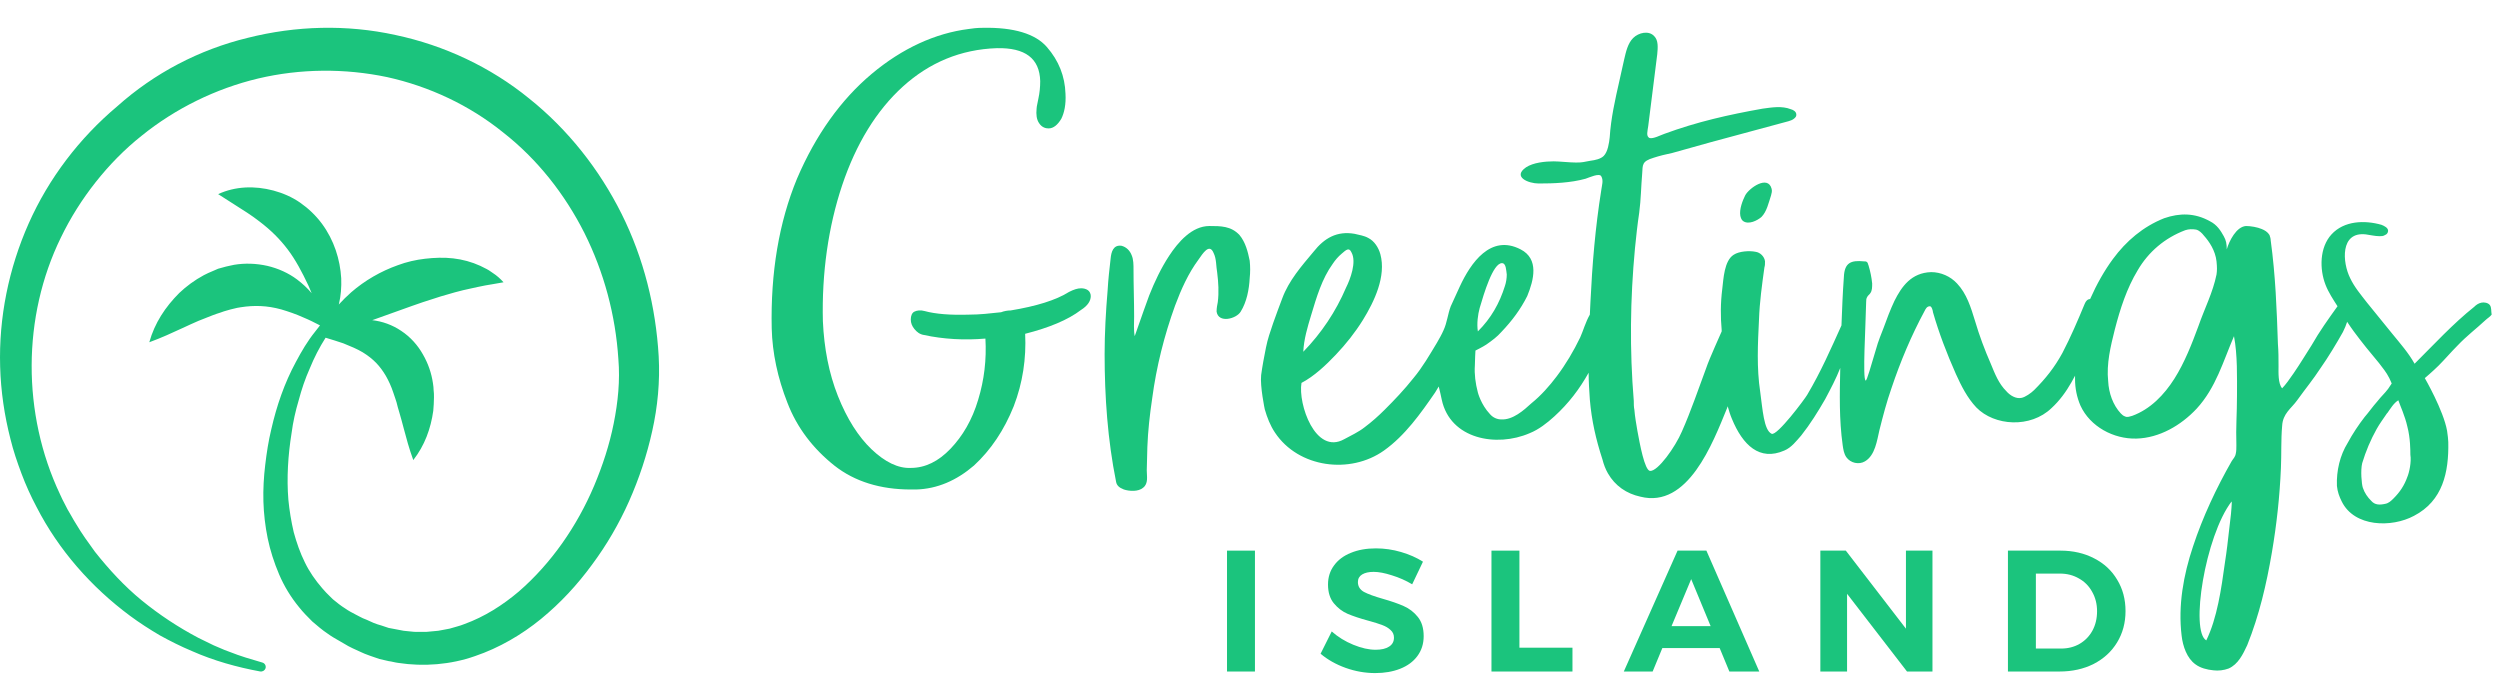
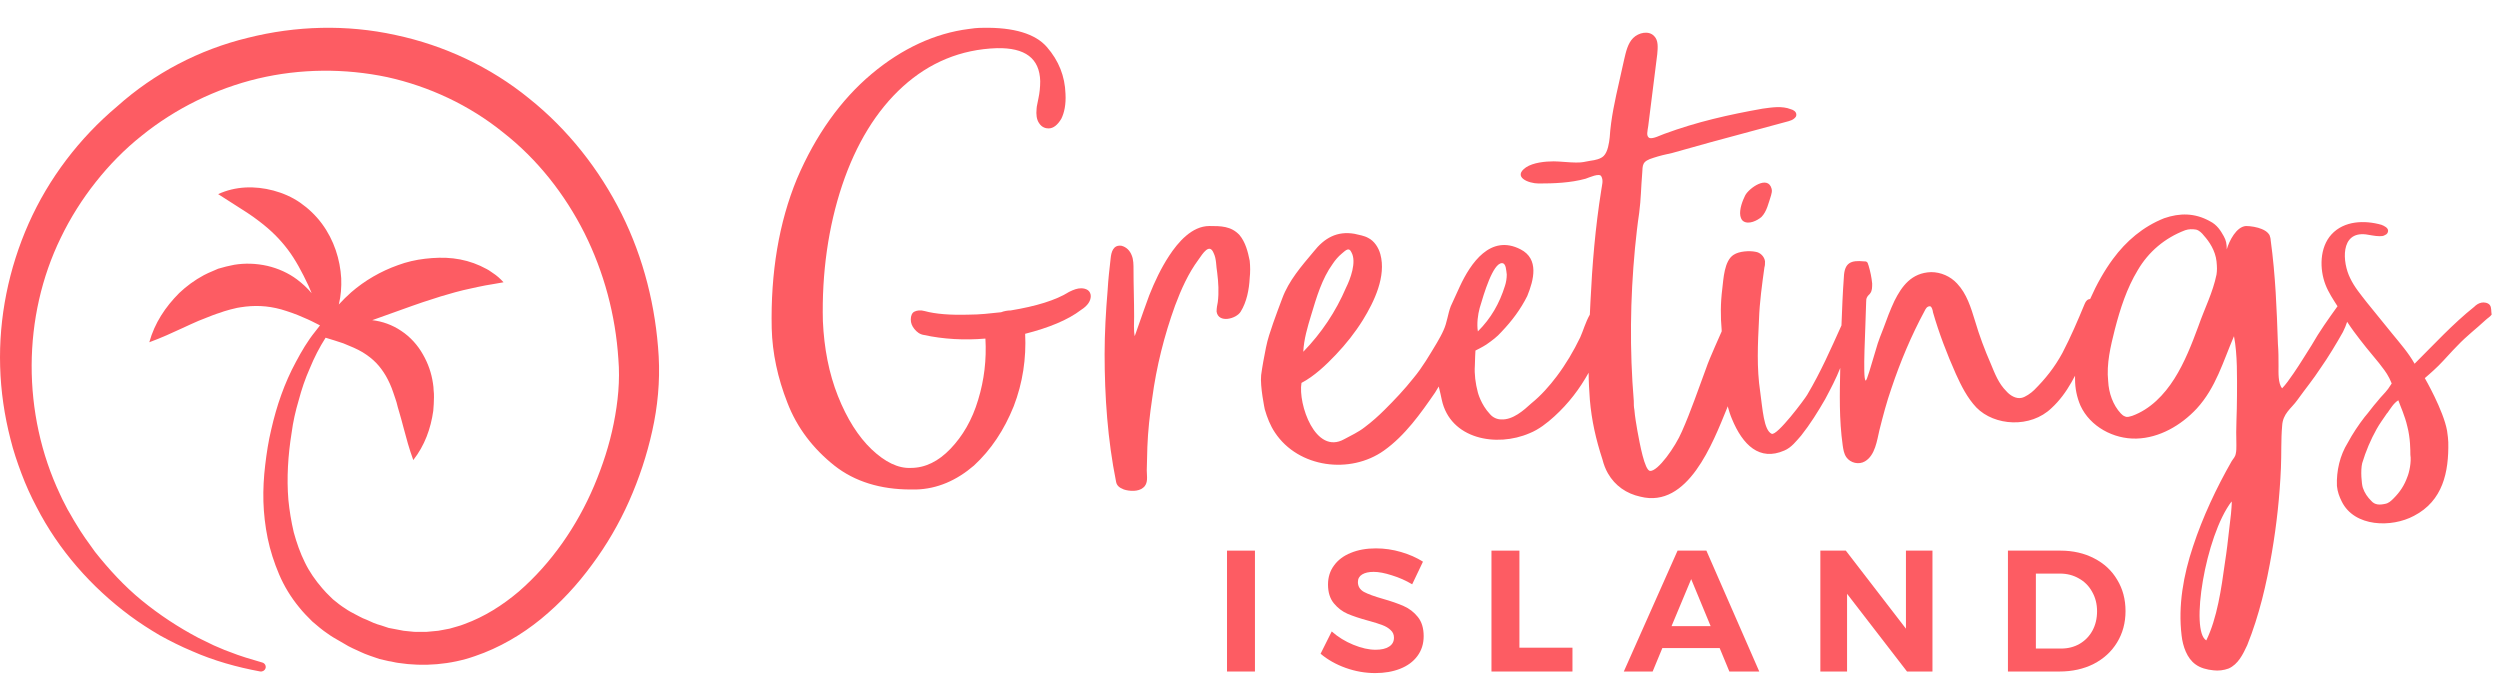
<svg xmlns="http://www.w3.org/2000/svg" width="143" height="40" viewBox="0 0 143 40" fill="none">
-   <path d="M18.304 18.612C17.982 18.445 17.678 18.292 17.375 18.168C16.926 17.964 16.498 17.821 16.09 17.699C15.273 17.474 14.539 17.454 13.763 17.576C13.635 17.59 13.496 17.625 13.362 17.658C13.304 17.672 13.247 17.686 13.192 17.699C13.132 17.717 13.073 17.733 13.016 17.749C12.878 17.788 12.744 17.825 12.6 17.883C12.322 17.966 12.044 18.078 11.759 18.192L11.759 18.193C11.626 18.246 11.492 18.3 11.355 18.352C11.059 18.479 10.757 18.619 10.446 18.763C9.857 19.035 9.233 19.324 8.54 19.577C8.846 18.475 9.458 17.556 10.254 16.759C10.662 16.372 11.131 16.024 11.662 15.739C11.829 15.648 12.004 15.575 12.177 15.502C12.279 15.459 12.38 15.416 12.478 15.371L12.927 15.248C13.005 15.226 13.088 15.21 13.175 15.193C13.247 15.179 13.322 15.165 13.396 15.146C14.008 15.044 14.661 15.065 15.294 15.208C15.906 15.351 16.498 15.616 16.988 15.983C17.303 16.221 17.585 16.483 17.828 16.771C17.766 16.622 17.703 16.476 17.64 16.331C17.273 15.555 16.906 14.861 16.457 14.268C16.008 13.676 15.498 13.166 14.824 12.655C14.395 12.32 13.904 12.011 13.362 11.67C13.081 11.492 12.785 11.306 12.478 11.104C13.457 10.654 14.559 10.613 15.64 10.899C16.171 11.042 16.702 11.267 17.171 11.594C17.64 11.92 18.069 12.329 18.416 12.798C19.109 13.738 19.456 14.84 19.518 15.922C19.537 16.421 19.502 16.919 19.38 17.417C19.601 17.172 19.841 16.941 20.089 16.719C20.865 16.045 21.783 15.514 22.762 15.167C23.252 14.983 23.783 14.861 24.313 14.8C24.844 14.738 25.395 14.718 25.925 14.779C26.456 14.84 26.986 14.983 27.476 15.208L27.843 15.392C27.93 15.435 28.007 15.489 28.087 15.545C28.121 15.569 28.155 15.592 28.19 15.616C28.415 15.759 28.619 15.943 28.802 16.147C28.593 16.186 28.394 16.219 28.205 16.251C27.897 16.302 27.611 16.349 27.333 16.413C27.207 16.441 27.082 16.468 26.959 16.495C26.643 16.564 26.335 16.631 26.027 16.719C25.891 16.76 25.755 16.798 25.619 16.837C25.347 16.914 25.075 16.991 24.803 17.086C24.395 17.209 23.987 17.352 23.579 17.495L21.291 18.314C21.857 18.377 22.441 18.581 22.946 18.924C23.477 19.271 23.905 19.761 24.191 20.272C24.497 20.803 24.681 21.354 24.762 21.905L24.769 21.953C24.787 22.076 24.803 22.187 24.803 22.314C24.823 22.457 24.823 22.579 24.823 22.722C24.823 22.988 24.803 23.253 24.783 23.498C24.64 24.519 24.293 25.479 23.64 26.316C23.4 25.661 23.238 25.051 23.086 24.478C23.006 24.175 22.929 23.883 22.844 23.6C22.783 23.396 22.722 23.192 22.681 23.008C22.66 22.947 22.64 22.883 22.62 22.82C22.579 22.693 22.538 22.566 22.497 22.457C22.375 22.089 22.232 21.783 22.069 21.497C21.742 20.946 21.375 20.537 20.742 20.149C20.436 19.966 20.049 19.802 19.64 19.639C19.319 19.532 18.986 19.424 18.624 19.317C18.271 19.872 17.969 20.459 17.72 21.072C17.454 21.665 17.25 22.277 17.087 22.89C16.904 23.502 16.761 24.135 16.679 24.768C16.475 26.034 16.393 27.341 16.495 28.587C16.557 29.219 16.659 29.832 16.802 30.445C16.965 31.037 17.169 31.629 17.434 32.16C17.699 32.711 18.046 33.201 18.434 33.65C18.572 33.819 18.733 33.976 18.891 34.131C18.944 34.182 18.995 34.233 19.046 34.283C19.271 34.467 19.495 34.651 19.76 34.814C19.928 34.936 20.142 35.047 20.35 35.155C20.42 35.191 20.489 35.227 20.556 35.263L20.76 35.365L20.964 35.447L21.372 35.631C21.515 35.692 21.658 35.733 21.801 35.774L22.23 35.917L22.658 35.998C22.729 36.009 22.801 36.024 22.872 36.039C22.944 36.055 23.015 36.07 23.087 36.08C23.18 36.087 23.275 36.098 23.372 36.109C23.57 36.132 23.772 36.155 23.964 36.141H24.413L24.841 36.101L25.066 36.08L25.29 36.039L25.719 35.958L26.147 35.835C26.29 35.794 26.433 35.753 26.576 35.692C27.698 35.284 28.739 34.63 29.677 33.834C31.535 32.221 33.004 30.098 33.983 27.79C34.473 26.626 34.861 25.442 35.105 24.217C35.35 22.992 35.473 21.767 35.371 20.541C35.208 18.03 34.554 15.58 33.432 13.334C32.31 11.108 30.739 9.107 28.78 7.576C26.862 6.024 24.556 4.942 22.148 4.411C19.72 3.9 17.169 3.921 14.761 4.492C13.557 4.778 12.373 5.207 11.251 5.758C10.129 6.31 9.068 6.983 8.109 7.759C7.129 8.535 6.252 9.434 5.476 10.414C4.701 11.394 4.028 12.456 3.477 13.599C1.273 18.112 1.252 23.666 3.436 28.28C3.517 28.471 3.617 28.661 3.717 28.852C3.767 28.947 3.817 29.043 3.864 29.138C3.936 29.254 4.004 29.375 4.073 29.497C4.161 29.654 4.251 29.814 4.354 29.975C4.681 30.526 5.048 31.037 5.436 31.568C6.231 32.568 7.109 33.528 8.109 34.345C9.109 35.161 10.19 35.876 11.353 36.489C11.496 36.56 11.644 36.631 11.792 36.703C11.94 36.774 12.088 36.846 12.231 36.917C12.344 36.963 12.455 37.011 12.565 37.059C12.751 37.14 12.936 37.221 13.129 37.285C13.741 37.53 14.373 37.714 15.006 37.897C15.149 37.938 15.23 38.081 15.19 38.224C15.149 38.347 15.026 38.428 14.883 38.408C13.557 38.163 12.231 37.795 10.986 37.244C10.353 36.979 9.741 36.672 9.149 36.346C8.558 35.998 7.986 35.631 7.435 35.223C5.232 33.589 3.354 31.465 2.089 28.995C1.763 28.382 1.477 27.749 1.232 27.096C0.987 26.442 0.763 25.789 0.599 25.115C0.253 23.768 0.048 22.379 0.008 20.97C-0.074 18.173 0.497 15.355 1.64 12.782C2.783 10.21 4.538 7.902 6.701 6.085C8.823 4.186 11.394 2.838 14.169 2.165C16.924 1.47 19.822 1.389 22.617 2.001C25.413 2.593 28.066 3.839 30.269 5.636C32.493 7.412 34.289 9.699 35.554 12.231C36.819 14.763 37.513 17.56 37.677 20.378C37.758 21.828 37.615 23.278 37.309 24.646C37.003 26.034 36.554 27.382 35.983 28.668C35.411 29.954 34.697 31.18 33.861 32.303C33.024 33.446 32.065 34.487 30.943 35.406C29.841 36.305 28.555 37.06 27.168 37.53C25.78 38.02 24.229 38.142 22.78 37.918C22.689 37.908 22.597 37.887 22.505 37.867C22.413 37.846 22.321 37.826 22.23 37.816C22.046 37.775 21.862 37.734 21.699 37.693L21.168 37.51C21.134 37.496 21.099 37.484 21.063 37.471C20.928 37.421 20.787 37.37 20.658 37.305L20.169 37.081L19.924 36.958L19.679 36.815C19.585 36.759 19.49 36.705 19.394 36.65C19.175 36.526 18.953 36.4 18.74 36.243C18.434 36.039 18.148 35.794 17.863 35.549C17.597 35.284 17.332 35.018 17.108 34.733C16.638 34.161 16.251 33.528 15.965 32.854C15.679 32.18 15.455 31.486 15.312 30.792C15.169 30.098 15.088 29.383 15.067 28.689C15.047 27.994 15.088 27.28 15.169 26.606C15.251 25.912 15.353 25.238 15.516 24.564C15.822 23.216 16.271 21.91 16.924 20.705C17.25 20.092 17.597 19.5 18.026 18.969C18.116 18.848 18.208 18.729 18.304 18.612Z" fill="#1BC47D" />
-   <path d="M70.898 13.442C70.416 12.928 69.83 12.928 69.176 12.928C68.177 12.928 67.385 13.853 66.869 14.64C66.421 15.325 66.043 16.113 65.733 16.901C65.733 16.901 65.147 18.511 64.906 19.23C64.837 18.888 64.872 18.442 64.872 18.1C64.872 17.209 64.837 16.319 64.837 15.428C64.837 15.154 64.837 14.846 64.734 14.606C64.631 14.332 64.424 14.127 64.149 14.058C63.667 13.99 63.563 14.435 63.529 14.777C63.46 15.394 63.391 15.976 63.357 16.593C63.253 17.826 63.184 19.059 63.184 20.258C63.184 22.69 63.357 25.156 63.839 27.553C63.873 27.759 64.011 27.896 64.286 27.999C64.596 28.101 65.113 28.136 65.388 27.896C65.698 27.656 65.595 27.245 65.595 26.902C65.595 26.457 65.629 26.012 65.629 25.567C65.664 24.642 65.767 23.717 65.905 22.792C66.146 20.977 66.594 19.196 67.213 17.483C67.558 16.559 67.971 15.634 68.556 14.846C68.797 14.504 69.176 13.887 69.417 14.469C69.589 14.812 69.555 15.223 69.624 15.6C69.693 16.148 69.727 16.73 69.658 17.278C69.624 17.449 69.589 17.62 69.589 17.826C69.693 18.511 70.726 18.237 70.967 17.826C71.311 17.278 71.449 16.559 71.483 15.908C71.518 15.565 71.518 15.257 71.483 14.915C71.38 14.401 71.242 13.853 70.898 13.442Z" fill="#1BC47D" />
-   <path d="M99.823 11.181C99.685 11.455 99.478 11.969 99.547 12.346C99.582 12.483 99.616 12.585 99.719 12.654C100.029 12.859 100.511 12.62 100.752 12.414C101.062 12.106 101.166 11.592 101.303 11.181C101.338 11.044 101.372 10.941 101.338 10.804C101.131 9.982 100.029 10.77 99.823 11.181Z" fill="#1BC47D" />
-   <path d="M142.418 17.449C142.315 17.312 142.074 17.278 141.936 17.312C141.764 17.346 141.626 17.449 141.523 17.552C140.318 18.511 139.216 19.71 138.114 20.806C137.77 20.189 137.287 19.641 136.84 19.093C136.358 18.511 135.876 17.894 135.394 17.312C135.049 16.867 134.67 16.422 134.429 15.908C133.982 15.017 133.844 13.236 135.325 13.407C135.6 13.442 135.841 13.51 136.117 13.51C136.22 13.51 136.323 13.51 136.427 13.442C136.53 13.407 136.599 13.305 136.599 13.202C136.599 13.031 136.392 12.928 136.22 12.859C135.256 12.585 134.085 12.62 133.362 13.407C132.673 14.161 132.673 15.394 133.018 16.285C133.19 16.73 133.465 17.141 133.706 17.518C133.19 18.237 132.673 18.956 132.226 19.744C131.916 20.224 131.571 20.806 131.193 21.354C130.986 21.662 130.711 22.039 130.538 22.21C130.297 21.936 130.332 21.285 130.332 20.943C130.332 20.532 130.332 20.087 130.297 19.675C130.228 17.655 130.16 15.771 129.884 13.75C129.884 13.647 129.85 13.544 129.815 13.442C129.712 13.27 129.54 13.168 129.368 13.099C129.127 12.996 128.748 12.928 128.472 12.928C127.921 12.962 127.508 13.784 127.37 14.264C127.37 13.956 127.336 13.75 127.198 13.51C127.026 13.202 126.819 12.859 126.406 12.654C125.545 12.174 124.684 12.174 123.789 12.483C122.584 12.962 121.62 13.784 120.862 14.812C120.38 15.463 119.933 16.25 119.554 17.107C119.416 17.107 119.313 17.209 119.244 17.381C118.831 18.374 118.452 19.264 117.97 20.189C117.522 21.011 117.006 21.662 116.351 22.313C116.179 22.484 115.835 22.724 115.628 22.758C115.318 22.827 114.974 22.621 114.767 22.381C114.32 21.936 114.113 21.388 113.872 20.806C113.528 20.018 113.218 19.196 112.977 18.374C112.736 17.586 112.495 16.798 111.944 16.216C111.565 15.805 111.014 15.565 110.463 15.565C109.327 15.6 108.776 16.387 108.363 17.209C108.121 17.723 107.915 18.271 107.743 18.751C107.639 19.025 107.433 19.504 107.295 20.018C107.02 20.909 106.779 21.833 106.71 21.765C106.537 21.628 106.71 18.785 106.744 17.278C106.744 17.175 106.744 17.072 106.813 16.97C106.847 16.901 106.951 16.833 106.985 16.764C107.088 16.627 107.088 16.422 107.088 16.216C107.054 15.873 106.985 15.531 106.882 15.188C106.847 15.12 106.847 15.017 106.779 14.983C106.744 14.949 106.675 14.949 106.606 14.949C105.883 14.88 105.504 15.017 105.47 15.839C105.401 16.764 105.367 17.689 105.332 18.614C104.712 19.984 104.162 21.251 103.37 22.587C103.232 22.827 101.648 24.95 101.338 24.813C100.89 24.608 100.821 23.409 100.684 22.416C100.477 21.046 100.546 19.675 100.615 18.271C100.649 17.278 100.787 16.285 100.925 15.291C100.959 15.188 100.959 15.086 100.959 14.949C100.925 14.675 100.684 14.435 100.408 14.401C100.064 14.332 99.478 14.367 99.168 14.572C98.618 14.915 98.583 15.976 98.514 16.524C98.411 17.346 98.411 18.1 98.48 18.888C98.48 18.922 98.48 18.922 98.48 18.956C98.445 19.059 97.791 20.463 97.585 21.08C97.137 22.279 96.724 23.512 96.207 24.676C95.828 25.567 94.83 26.971 94.382 26.937C94.072 26.902 93.797 25.395 93.659 24.642C93.59 24.231 93.521 23.854 93.487 23.443C93.452 23.272 93.452 23.101 93.452 22.929C93.211 20.018 93.246 17.107 93.521 14.195C93.59 13.51 93.659 12.859 93.762 12.174C93.866 11.387 93.866 10.702 93.934 9.914C93.969 9.434 93.9 9.229 94.589 9.023C94.899 8.921 95.312 8.818 95.656 8.749C96.379 8.544 97.137 8.338 97.86 8.133C99.341 7.722 100.821 7.345 102.302 6.934C102.405 6.9 102.543 6.865 102.646 6.763C102.715 6.694 102.75 6.66 102.75 6.557C102.75 6.386 102.578 6.283 102.44 6.249C101.923 6.043 101.338 6.146 100.821 6.215C98.893 6.557 97.068 6.968 95.209 7.653C95.002 7.722 94.554 7.961 94.348 7.893C94.141 7.79 94.244 7.482 94.279 7.208C94.451 5.838 94.623 4.468 94.795 3.098C94.83 2.721 94.864 2.31 94.623 2.07C94.313 1.728 93.728 1.865 93.418 2.173C93.108 2.481 93.005 2.961 92.901 3.406C92.798 3.817 92.729 4.228 92.626 4.639C92.385 5.701 92.144 6.763 92.075 7.859C92.041 8.167 91.972 8.681 91.731 8.921C91.558 9.092 91.249 9.16 90.973 9.195C90.56 9.263 90.56 9.297 90.147 9.297C89.802 9.297 89.183 9.229 88.873 9.229C88.391 9.229 87.702 9.297 87.289 9.571C86.497 10.119 87.426 10.496 88.012 10.496C88.873 10.496 89.837 10.462 90.698 10.222C90.904 10.154 91.49 9.88 91.593 10.085C91.731 10.325 91.627 10.599 91.593 10.873C91.249 13.031 91.076 15.12 90.973 17.278C90.973 17.518 90.939 17.757 90.939 17.997C90.698 18.408 90.56 18.922 90.388 19.299C90.009 20.087 89.561 20.84 89.045 21.525C88.632 22.073 88.15 22.621 87.599 23.066C87.151 23.477 86.531 24.025 85.877 23.991C85.636 23.991 85.395 23.888 85.222 23.683C84.706 23.135 84.534 22.45 84.534 22.45C84.396 21.936 84.327 21.388 84.362 20.909C84.362 20.634 84.396 20.052 84.396 20.052C84.396 20.052 84.809 19.847 85.016 19.71C85.36 19.47 85.636 19.264 85.877 18.99C86.497 18.34 86.979 17.689 87.358 16.935C87.736 16.011 88.046 14.812 86.979 14.264C85.257 13.373 84.121 15.052 83.501 16.387C83.329 16.764 83.156 17.141 82.984 17.518C82.812 17.963 82.778 18.442 82.571 18.888C82.468 19.127 82.33 19.367 82.192 19.607C81.779 20.292 81.366 21.011 80.849 21.628C80.333 22.279 79.782 22.861 79.197 23.443C78.852 23.786 78.473 24.128 78.06 24.436C77.716 24.71 77.268 24.916 76.889 25.122C75.237 26.046 74.238 23.101 74.445 21.902C75.168 21.525 75.856 20.874 76.407 20.292C76.993 19.675 77.509 19.025 77.957 18.305C78.611 17.244 79.3 15.805 78.956 14.538C78.852 14.161 78.611 13.784 78.267 13.613C78.026 13.476 77.75 13.442 77.475 13.373C76.476 13.202 75.753 13.613 75.133 14.401C74.445 15.223 73.721 16.045 73.343 17.072C73.171 17.518 72.998 17.997 72.826 18.477C72.654 18.99 72.516 19.367 72.413 19.881C72.31 20.395 72.206 20.943 72.137 21.456C72.069 22.107 72.344 23.409 72.344 23.409C72.482 23.888 72.654 24.334 72.929 24.745C74.272 26.765 77.234 27.142 79.162 25.772C80.367 24.916 81.263 23.649 82.089 22.45C82.158 22.347 82.227 22.21 82.296 22.107C82.365 22.416 82.433 22.655 82.468 22.861C82.95 25.122 85.601 25.601 87.495 24.779C88.012 24.573 88.494 24.197 88.907 23.82C89.734 23.066 90.353 22.244 90.87 21.32C90.87 21.833 90.904 22.347 90.939 22.861C91.042 24.06 91.283 25.122 91.662 26.286C91.731 26.56 91.834 26.834 91.972 27.074C92.385 27.793 93.039 28.238 93.831 28.41C96.552 29.095 97.963 25.361 98.79 23.34C98.79 23.306 98.824 23.272 98.824 23.238C98.893 23.477 98.962 23.717 99.065 23.957C99.685 25.464 100.649 26.389 102.061 25.772C102.474 25.601 102.75 25.224 103.025 24.916C103.542 24.265 103.989 23.546 104.403 22.827C104.712 22.244 105.022 21.662 105.263 21.046C105.229 22.518 105.195 23.991 105.401 25.464C105.436 25.704 105.47 25.944 105.608 26.149C105.849 26.491 106.331 26.594 106.675 26.389C107.261 26.046 107.364 25.19 107.502 24.608C107.708 23.786 107.915 22.998 108.19 22.21C108.707 20.669 109.327 19.196 110.084 17.792C110.153 17.655 110.222 17.518 110.394 17.518C110.497 17.518 110.566 17.792 110.566 17.86C110.911 19.059 111.358 20.224 111.875 21.388C112.185 22.073 112.529 22.758 113.046 23.306C114.079 24.368 116.145 24.505 117.35 23.34C117.798 22.929 118.176 22.416 118.486 21.868C118.555 21.731 118.624 21.628 118.693 21.491C118.693 21.559 118.693 21.628 118.693 21.696C118.693 22.21 118.796 22.724 119.003 23.203C119.554 24.402 120.897 25.122 122.205 25.087C123.514 25.053 124.753 24.334 125.649 23.375C126.751 22.176 127.164 20.669 127.784 19.23C127.99 20.292 127.956 21.594 127.956 22.621C127.956 23.683 127.887 24.402 127.921 25.464C127.921 25.635 127.921 25.806 127.887 25.944C127.852 26.149 127.749 26.218 127.646 26.389C126.785 27.896 125.993 29.574 125.442 31.253C124.891 32.897 124.581 34.643 124.788 36.356C124.857 36.972 125.098 37.657 125.58 38C125.855 38.206 126.234 38.308 126.613 38.343C126.888 38.377 127.198 38.343 127.474 38.24C128.025 38 128.3 37.418 128.541 36.904C129.23 35.191 129.643 33.41 129.953 31.595C130.228 29.985 130.401 28.375 130.469 26.765C130.504 25.978 130.469 25.156 130.538 24.368C130.573 23.649 131.055 23.375 131.399 22.895C131.916 22.176 132.294 21.731 132.742 21.046C133.155 20.463 133.672 19.607 134.016 18.99C134.12 18.785 134.188 18.614 134.257 18.408C134.395 18.614 134.533 18.819 134.636 18.956C135.118 19.607 135.566 20.155 136.082 20.771C136.289 21.046 136.496 21.285 136.668 21.628C136.737 21.765 136.805 21.936 136.805 21.936C136.805 21.936 136.668 22.142 136.599 22.244C136.392 22.518 136.22 22.655 135.979 22.964C135.704 23.272 135.497 23.58 135.256 23.854C134.912 24.299 134.567 24.813 134.292 25.327C133.844 26.046 133.637 26.937 133.672 27.793C133.706 28.136 133.81 28.41 133.947 28.684C134.67 30.156 136.805 30.191 138.079 29.506C139.732 28.649 140.077 27.005 140.042 25.293C140.042 25.19 140.008 24.847 139.973 24.642C139.767 23.477 138.699 21.628 138.699 21.628C138.699 21.628 139.147 21.251 139.491 20.909C139.836 20.566 140.214 20.121 140.559 19.778C141.11 19.196 141.626 18.819 142.177 18.305C142.281 18.203 142.418 18.134 142.522 17.997C142.487 17.792 142.522 17.586 142.418 17.449ZM84.637 17.62C84.878 16.798 85.395 15.052 85.911 15.052C86.152 15.052 86.152 15.463 86.187 15.702C86.187 15.908 86.152 16.148 86.083 16.353C85.773 17.346 85.291 18.203 84.534 18.956C84.465 18.511 84.534 17.997 84.637 17.62ZM74.996 18.031C75.305 17.004 75.615 15.942 76.235 15.086C76.373 14.88 76.545 14.675 76.752 14.504C76.993 14.298 77.165 14.127 77.303 14.435C77.612 14.983 77.234 15.976 76.993 16.456C76.407 17.826 75.581 19.059 74.548 20.121C74.582 19.401 74.789 18.716 74.996 18.031ZM126.785 15.702C126.578 16.73 126.096 17.655 125.752 18.648C125.373 19.675 124.96 20.737 124.375 21.662C123.789 22.587 122.997 23.409 121.964 23.786C121.826 23.82 121.689 23.888 121.551 23.82C121.448 23.786 121.379 23.717 121.31 23.649C120.862 23.169 120.621 22.484 120.587 21.799C120.483 20.806 120.725 19.812 120.966 18.853C121.275 17.655 121.654 16.49 122.274 15.463C122.894 14.401 123.824 13.613 124.994 13.168C125.201 13.099 125.408 13.099 125.614 13.133C125.786 13.168 125.959 13.339 126.062 13.476C126.372 13.819 126.716 14.332 126.785 14.949C126.819 15.291 126.819 15.463 126.785 15.702ZM127.611 29.403C127.577 29.711 127.543 29.985 127.508 30.293C127.439 30.91 127.37 31.526 127.267 32.177C127.06 33.684 126.819 35.363 126.2 36.63C125.27 36.116 126.131 30.67 127.646 28.684C127.68 28.752 127.611 29.334 127.611 29.403ZM137.701 27.279C137.529 27.759 137.287 28.136 136.909 28.512C136.771 28.649 136.633 28.786 136.427 28.821C136.117 28.889 135.841 28.889 135.635 28.649C135.428 28.444 135.256 28.204 135.153 27.896C135.084 27.69 135.015 26.902 135.118 26.491C135.325 25.806 135.6 25.156 135.945 24.539C136.117 24.231 136.323 23.957 136.53 23.649L136.564 23.614C136.737 23.375 136.909 23.066 137.184 22.895C137.288 23.203 137.563 23.786 137.701 24.402C137.873 25.053 137.873 25.772 137.873 26.012C137.942 26.423 137.804 27.04 137.701 27.279Z" fill="#1BC47D" />
-   <path d="M61.842 16.49C61.635 16.49 61.428 16.559 61.153 16.696C60.395 17.175 59.259 17.518 57.813 17.757C57.641 17.757 57.434 17.792 57.262 17.86C56.642 17.929 56.022 17.997 55.437 17.997C54.369 18.031 53.508 17.963 52.889 17.792C52.648 17.723 52.441 17.757 52.303 17.826C52.165 17.894 52.097 18.066 52.097 18.271C52.097 18.477 52.165 18.648 52.303 18.819C52.441 18.99 52.613 19.127 52.854 19.162C53.956 19.401 55.161 19.47 56.366 19.367C56.435 20.566 56.298 21.731 55.953 22.861C55.609 24.025 55.058 24.95 54.369 25.669C53.681 26.389 52.923 26.765 52.097 26.765C51.373 26.8 50.616 26.423 49.858 25.704C49.101 24.984 48.447 23.957 47.93 22.655C47.413 21.354 47.138 19.915 47.069 18.374C47 15.634 47.379 12.962 48.171 10.599C48.963 8.235 50.134 6.317 51.649 4.947C53.164 3.577 54.955 2.824 57.021 2.755C58.639 2.721 59.465 3.337 59.5 4.639C59.5 4.982 59.465 5.324 59.397 5.632C59.293 6.112 59.293 6.18 59.293 6.215C59.259 6.557 59.293 6.831 59.431 7.037C59.603 7.311 59.844 7.345 59.982 7.345C60.258 7.345 60.499 7.139 60.705 6.797C60.877 6.454 60.981 5.975 60.946 5.358C60.912 4.365 60.567 3.475 59.879 2.687C59.224 1.933 57.985 1.556 56.229 1.591C55.884 1.591 55.609 1.625 55.402 1.659C53.508 1.899 51.614 2.755 49.858 4.228C48.102 5.701 46.656 7.722 45.588 10.222C44.555 12.722 44.073 15.6 44.142 18.785C44.177 20.189 44.486 21.628 45.038 23.032C45.588 24.471 46.518 25.669 47.723 26.628C48.894 27.553 50.375 27.999 52.097 27.999C52.2 27.999 52.303 27.999 52.407 27.999C53.612 27.964 54.714 27.485 55.712 26.628C56.676 25.738 57.434 24.608 57.985 23.238C58.501 21.902 58.708 20.497 58.639 19.093C59.982 18.751 61.084 18.305 61.842 17.723C62.22 17.483 62.392 17.209 62.392 16.935C62.392 16.798 62.324 16.661 62.22 16.593C62.117 16.524 61.979 16.49 61.842 16.49Z" fill="#1BC47D" />
-   <path d="M70.185 31.496H71.783V38.411H70.185V31.496Z" fill="#1BC47D" />
-   <path d="M80.777 33.422C80.413 33.205 80.025 33.033 79.614 32.908C79.209 32.777 78.862 32.711 78.572 32.711C78.295 32.711 78.076 32.76 77.914 32.859C77.753 32.958 77.672 33.103 77.672 33.294C77.672 33.537 77.786 33.725 78.016 33.857C78.251 33.982 78.612 34.114 79.098 34.252C79.583 34.39 79.981 34.529 80.291 34.667C80.608 34.805 80.878 35.013 81.1 35.289C81.323 35.566 81.434 35.931 81.434 36.386C81.434 36.827 81.313 37.209 81.07 37.532C80.834 37.848 80.507 38.088 80.089 38.253C79.671 38.418 79.196 38.5 78.663 38.5C78.09 38.5 77.527 38.401 76.974 38.204C76.421 38.006 75.942 37.736 75.537 37.394L76.175 36.119C76.532 36.435 76.943 36.689 77.409 36.88C77.874 37.071 78.299 37.166 78.683 37.166C79.013 37.166 79.27 37.107 79.452 36.988C79.641 36.87 79.735 36.699 79.735 36.475C79.735 36.297 79.671 36.152 79.543 36.04C79.421 35.922 79.263 35.826 79.067 35.754C78.879 35.681 78.616 35.599 78.278 35.507C77.793 35.375 77.395 35.243 77.085 35.111C76.782 34.98 76.519 34.779 76.296 34.509C76.074 34.239 75.962 33.88 75.962 33.432C75.962 33.017 76.077 32.655 76.306 32.345C76.535 32.029 76.856 31.789 77.267 31.624C77.678 31.453 78.157 31.367 78.703 31.367C79.189 31.367 79.668 31.436 80.14 31.575C80.612 31.713 81.03 31.897 81.394 32.128L80.777 33.422Z" fill="#1BC47D" />
-   <path d="M85.312 31.496H86.911V37.048H89.945V38.411H85.312V31.496Z" fill="#1BC47D" />
-   <path d="M98.92 38.411L98.364 37.068H95.087L94.531 38.411H92.882L95.957 31.496H97.606L100.63 38.411H98.92ZM95.613 35.813H97.848L96.736 33.126L95.613 35.813Z" fill="#1BC47D" />
-   <path d="M109.02 31.496H110.537V38.411H109.081L105.652 33.965V38.411H104.124V31.496H105.581L109.02 35.961V31.496Z" fill="#1BC47D" />
-   <path d="M117.858 31.496C118.579 31.496 119.223 31.644 119.79 31.94C120.356 32.23 120.795 32.638 121.105 33.165C121.422 33.685 121.58 34.282 121.58 34.953C121.58 35.625 121.418 36.224 121.095 36.751C120.778 37.272 120.333 37.68 119.759 37.976C119.186 38.266 118.532 38.411 117.797 38.411H114.854V31.496H117.858ZM117.898 37.097C118.289 37.097 118.64 37.008 118.95 36.83C119.267 36.646 119.513 36.392 119.689 36.07C119.864 35.747 119.952 35.378 119.952 34.963C119.952 34.548 119.857 34.176 119.668 33.847C119.486 33.517 119.234 33.264 118.91 33.086C118.593 32.902 118.232 32.809 117.828 32.809H116.452V37.097H117.898Z" fill="#1BC47D" />
+   <path d="M18.304 18.612C17.982 18.445 17.678 18.292 17.375 18.168C16.926 17.964 16.498 17.821 16.09 17.699C15.273 17.474 14.539 17.454 13.763 17.576C13.635 17.59 13.496 17.625 13.362 17.658C13.304 17.672 13.247 17.686 13.192 17.699C13.132 17.717 13.073 17.733 13.016 17.749C12.878 17.788 12.744 17.825 12.6 17.883C12.322 17.966 12.044 18.078 11.759 18.192L11.759 18.193C11.626 18.246 11.492 18.3 11.355 18.352C11.059 18.479 10.757 18.619 10.446 18.763C9.857 19.035 9.233 19.324 8.54 19.577C8.846 18.475 9.458 17.556 10.254 16.759C10.662 16.372 11.131 16.024 11.662 15.739C11.829 15.648 12.004 15.575 12.177 15.502C12.279 15.459 12.38 15.416 12.478 15.371L12.927 15.248C13.005 15.226 13.088 15.21 13.175 15.193C13.247 15.179 13.322 15.165 13.396 15.146C14.008 15.044 14.661 15.065 15.294 15.208C15.906 15.351 16.498 15.616 16.988 15.983C17.303 16.221 17.585 16.483 17.828 16.771C17.766 16.622 17.703 16.476 17.64 16.331C17.273 15.555 16.906 14.861 16.457 14.268C16.008 13.676 15.498 13.166 14.824 12.655C14.395 12.32 13.904 12.011 13.362 11.67C13.081 11.492 12.785 11.306 12.478 11.104C13.457 10.654 14.559 10.613 15.64 10.899C16.171 11.042 16.702 11.267 17.171 11.594C17.64 11.92 18.069 12.329 18.416 12.798C19.109 13.738 19.456 14.84 19.518 15.922C19.537 16.421 19.502 16.919 19.38 17.417C19.601 17.172 19.841 16.941 20.089 16.719C20.865 16.045 21.783 15.514 22.762 15.167C23.252 14.983 23.783 14.861 24.313 14.8C24.844 14.738 25.395 14.718 25.925 14.779C26.456 14.84 26.986 14.983 27.476 15.208L27.843 15.392C27.93 15.435 28.007 15.489 28.087 15.545C28.121 15.569 28.155 15.592 28.19 15.616C28.415 15.759 28.619 15.943 28.802 16.147C28.593 16.186 28.394 16.219 28.205 16.251C27.897 16.302 27.611 16.349 27.333 16.413C27.207 16.441 27.082 16.468 26.959 16.495C26.643 16.564 26.335 16.631 26.027 16.719C25.891 16.76 25.755 16.798 25.619 16.837C25.347 16.914 25.075 16.991 24.803 17.086C24.395 17.209 23.987 17.352 23.579 17.495L21.291 18.314C21.857 18.377 22.441 18.581 22.946 18.924C23.477 19.271 23.905 19.761 24.191 20.272C24.497 20.803 24.681 21.354 24.762 21.905L24.769 21.953C24.787 22.076 24.803 22.187 24.803 22.314C24.823 22.457 24.823 22.579 24.823 22.722C24.823 22.988 24.803 23.253 24.783 23.498C24.64 24.519 24.293 25.479 23.64 26.316C23.4 25.661 23.238 25.051 23.086 24.478C23.006 24.175 22.929 23.883 22.844 23.6C22.783 23.396 22.722 23.192 22.681 23.008C22.66 22.947 22.64 22.883 22.62 22.82C22.579 22.693 22.538 22.566 22.497 22.457C22.375 22.089 22.232 21.783 22.069 21.497C21.742 20.946 21.375 20.537 20.742 20.149C20.436 19.966 20.049 19.802 19.64 19.639C19.319 19.532 18.986 19.424 18.624 19.317C18.271 19.872 17.969 20.459 17.72 21.072C17.454 21.665 17.25 22.277 17.087 22.89C16.904 23.502 16.761 24.135 16.679 24.768C16.475 26.034 16.393 27.341 16.495 28.587C16.557 29.219 16.659 29.832 16.802 30.445C16.965 31.037 17.169 31.629 17.434 32.16C17.699 32.711 18.046 33.201 18.434 33.65C18.572 33.819 18.733 33.976 18.891 34.131C18.944 34.182 18.995 34.233 19.046 34.283C19.271 34.467 19.495 34.651 19.76 34.814C19.928 34.936 20.142 35.047 20.35 35.155C20.42 35.191 20.489 35.227 20.556 35.263L20.76 35.365L20.964 35.447L21.372 35.631C21.515 35.692 21.658 35.733 21.801 35.774L22.23 35.917L22.658 35.998C22.729 36.009 22.801 36.024 22.872 36.039C22.944 36.055 23.015 36.07 23.087 36.08C23.18 36.087 23.275 36.098 23.372 36.109C23.57 36.132 23.772 36.155 23.964 36.141H24.413L24.841 36.101L25.066 36.08L25.29 36.039L25.719 35.958L26.147 35.835C26.29 35.794 26.433 35.753 26.576 35.692C27.698 35.284 28.739 34.63 29.677 33.834C31.535 32.221 33.004 30.098 33.983 27.79C34.473 26.626 34.861 25.442 35.105 24.217C35.35 22.992 35.473 21.767 35.371 20.541C35.208 18.03 34.554 15.58 33.432 13.334C32.31 11.108 30.739 9.107 28.78 7.576C26.862 6.024 24.556 4.942 22.148 4.411C19.72 3.9 17.169 3.921 14.761 4.492C13.557 4.778 12.373 5.207 11.251 5.758C10.129 6.31 9.068 6.983 8.109 7.759C7.129 8.535 6.252 9.434 5.476 10.414C4.701 11.394 4.028 12.456 3.477 13.599C1.273 18.112 1.252 23.666 3.436 28.28C3.517 28.471 3.617 28.661 3.717 28.852C3.767 28.947 3.817 29.043 3.864 29.138C3.936 29.254 4.004 29.375 4.073 29.497C4.161 29.654 4.251 29.814 4.354 29.975C4.681 30.526 5.048 31.037 5.436 31.568C6.231 32.568 7.109 33.528 8.109 34.345C9.109 35.161 10.19 35.876 11.353 36.489C11.496 36.56 11.644 36.631 11.792 36.703C11.94 36.774 12.088 36.846 12.231 36.917C12.344 36.963 12.455 37.011 12.565 37.059C12.751 37.14 12.936 37.221 13.129 37.285C13.741 37.53 14.373 37.714 15.006 37.897C15.149 37.938 15.23 38.081 15.19 38.224C15.149 38.347 15.026 38.428 14.883 38.408C13.557 38.163 12.231 37.795 10.986 37.244C10.353 36.979 9.741 36.672 9.149 36.346C8.558 35.998 7.986 35.631 7.435 35.223C5.232 33.589 3.354 31.465 2.089 28.995C1.763 28.382 1.477 27.749 1.232 27.096C0.987 26.442 0.763 25.789 0.599 25.115C0.253 23.768 0.048 22.379 0.008 20.97C-0.074 18.173 0.497 15.355 1.64 12.782C2.783 10.21 4.538 7.902 6.701 6.085C8.823 4.186 11.394 2.838 14.169 2.165C16.924 1.47 19.822 1.389 22.617 2.001C25.413 2.593 28.066 3.839 30.269 5.636C32.493 7.412 34.289 9.699 35.554 12.231C36.819 14.763 37.513 17.56 37.677 20.378C37.758 21.828 37.615 23.278 37.309 24.646C37.003 26.034 36.554 27.382 35.983 28.668C35.411 29.954 34.697 31.18 33.861 32.303C33.024 33.446 32.065 34.487 30.943 35.406C29.841 36.305 28.555 37.06 27.168 37.53C25.78 38.02 24.229 38.142 22.78 37.918C22.689 37.908 22.597 37.887 22.505 37.867C22.413 37.846 22.321 37.826 22.23 37.816C22.046 37.775 21.862 37.734 21.699 37.693L21.168 37.51C21.134 37.496 21.099 37.484 21.063 37.471C20.928 37.421 20.787 37.37 20.658 37.305L20.169 37.081L19.924 36.958L19.679 36.815C19.585 36.759 19.49 36.705 19.394 36.65C19.175 36.526 18.953 36.4 18.74 36.243C18.434 36.039 18.148 35.794 17.863 35.549C17.597 35.284 17.332 35.018 17.108 34.733C16.638 34.161 16.251 33.528 15.965 32.854C15.679 32.18 15.455 31.486 15.312 30.792C15.169 30.098 15.088 29.383 15.067 28.689C15.047 27.994 15.088 27.28 15.169 26.606C15.251 25.912 15.353 25.238 15.516 24.564C15.822 23.216 16.271 21.91 16.924 20.705C17.25 20.092 17.597 19.5 18.026 18.969C18.116 18.848 18.208 18.729 18.304 18.612Z" fill="#fd5c63" />
+   <path d="M70.898 13.442C70.416 12.928 69.83 12.928 69.176 12.928C68.177 12.928 67.385 13.853 66.869 14.64C66.421 15.325 66.043 16.113 65.733 16.901C65.733 16.901 65.147 18.511 64.906 19.23C64.837 18.888 64.872 18.442 64.872 18.1C64.872 17.209 64.837 16.319 64.837 15.428C64.837 15.154 64.837 14.846 64.734 14.606C64.631 14.332 64.424 14.127 64.149 14.058C63.667 13.99 63.563 14.435 63.529 14.777C63.46 15.394 63.391 15.976 63.357 16.593C63.253 17.826 63.184 19.059 63.184 20.258C63.184 22.69 63.357 25.156 63.839 27.553C63.873 27.759 64.011 27.896 64.286 27.999C64.596 28.101 65.113 28.136 65.388 27.896C65.698 27.656 65.595 27.245 65.595 26.902C65.595 26.457 65.629 26.012 65.629 25.567C65.664 24.642 65.767 23.717 65.905 22.792C66.146 20.977 66.594 19.196 67.213 17.483C67.558 16.559 67.971 15.634 68.556 14.846C68.797 14.504 69.176 13.887 69.417 14.469C69.589 14.812 69.555 15.223 69.624 15.6C69.693 16.148 69.727 16.73 69.658 17.278C69.624 17.449 69.589 17.62 69.589 17.826C69.693 18.511 70.726 18.237 70.967 17.826C71.311 17.278 71.449 16.559 71.483 15.908C71.518 15.565 71.518 15.257 71.483 14.915C71.38 14.401 71.242 13.853 70.898 13.442Z" fill="#fd5c63" />
+   <path d="M99.823 11.181C99.685 11.455 99.478 11.969 99.547 12.346C99.582 12.483 99.616 12.585 99.719 12.654C100.029 12.859 100.511 12.62 100.752 12.414C101.062 12.106 101.166 11.592 101.303 11.181C101.338 11.044 101.372 10.941 101.338 10.804C101.131 9.982 100.029 10.77 99.823 11.181Z" fill="#fd5c63" />
+   <path d="M142.418 17.449C142.315 17.312 142.074 17.278 141.936 17.312C141.764 17.346 141.626 17.449 141.523 17.552C140.318 18.511 139.216 19.71 138.114 20.806C137.77 20.189 137.287 19.641 136.84 19.093C136.358 18.511 135.876 17.894 135.394 17.312C135.049 16.867 134.67 16.422 134.429 15.908C133.982 15.017 133.844 13.236 135.325 13.407C135.6 13.442 135.841 13.51 136.117 13.51C136.22 13.51 136.323 13.51 136.427 13.442C136.53 13.407 136.599 13.305 136.599 13.202C136.599 13.031 136.392 12.928 136.22 12.859C135.256 12.585 134.085 12.62 133.362 13.407C132.673 14.161 132.673 15.394 133.018 16.285C133.19 16.73 133.465 17.141 133.706 17.518C133.19 18.237 132.673 18.956 132.226 19.744C131.916 20.224 131.571 20.806 131.193 21.354C130.986 21.662 130.711 22.039 130.538 22.21C130.297 21.936 130.332 21.285 130.332 20.943C130.332 20.532 130.332 20.087 130.297 19.675C130.228 17.655 130.16 15.771 129.884 13.75C129.884 13.647 129.85 13.544 129.815 13.442C129.712 13.27 129.54 13.168 129.368 13.099C129.127 12.996 128.748 12.928 128.472 12.928C127.921 12.962 127.508 13.784 127.37 14.264C127.37 13.956 127.336 13.75 127.198 13.51C127.026 13.202 126.819 12.859 126.406 12.654C125.545 12.174 124.684 12.174 123.789 12.483C122.584 12.962 121.62 13.784 120.862 14.812C120.38 15.463 119.933 16.25 119.554 17.107C119.416 17.107 119.313 17.209 119.244 17.381C118.831 18.374 118.452 19.264 117.97 20.189C117.522 21.011 117.006 21.662 116.351 22.313C116.179 22.484 115.835 22.724 115.628 22.758C115.318 22.827 114.974 22.621 114.767 22.381C114.32 21.936 114.113 21.388 113.872 20.806C113.528 20.018 113.218 19.196 112.977 18.374C112.736 17.586 112.495 16.798 111.944 16.216C111.565 15.805 111.014 15.565 110.463 15.565C109.327 15.6 108.776 16.387 108.363 17.209C108.121 17.723 107.915 18.271 107.743 18.751C107.639 19.025 107.433 19.504 107.295 20.018C107.02 20.909 106.779 21.833 106.71 21.765C106.537 21.628 106.71 18.785 106.744 17.278C106.744 17.175 106.744 17.072 106.813 16.97C106.847 16.901 106.951 16.833 106.985 16.764C107.088 16.627 107.088 16.422 107.088 16.216C107.054 15.873 106.985 15.531 106.882 15.188C106.847 15.12 106.847 15.017 106.779 14.983C106.744 14.949 106.675 14.949 106.606 14.949C105.883 14.88 105.504 15.017 105.47 15.839C105.401 16.764 105.367 17.689 105.332 18.614C104.712 19.984 104.162 21.251 103.37 22.587C103.232 22.827 101.648 24.95 101.338 24.813C100.89 24.608 100.821 23.409 100.684 22.416C100.477 21.046 100.546 19.675 100.615 18.271C100.649 17.278 100.787 16.285 100.925 15.291C100.959 15.188 100.959 15.086 100.959 14.949C100.925 14.675 100.684 14.435 100.408 14.401C100.064 14.332 99.478 14.367 99.168 14.572C98.618 14.915 98.583 15.976 98.514 16.524C98.411 17.346 98.411 18.1 98.48 18.888C98.48 18.922 98.48 18.922 98.48 18.956C98.445 19.059 97.791 20.463 97.585 21.08C97.137 22.279 96.724 23.512 96.207 24.676C95.828 25.567 94.83 26.971 94.382 26.937C94.072 26.902 93.797 25.395 93.659 24.642C93.59 24.231 93.521 23.854 93.487 23.443C93.452 23.272 93.452 23.101 93.452 22.929C93.211 20.018 93.246 17.107 93.521 14.195C93.59 13.51 93.659 12.859 93.762 12.174C93.866 11.387 93.866 10.702 93.934 9.914C93.969 9.434 93.9 9.229 94.589 9.023C94.899 8.921 95.312 8.818 95.656 8.749C96.379 8.544 97.137 8.338 97.86 8.133C99.341 7.722 100.821 7.345 102.302 6.934C102.405 6.9 102.543 6.865 102.646 6.763C102.715 6.694 102.75 6.66 102.75 6.557C102.75 6.386 102.578 6.283 102.44 6.249C101.923 6.043 101.338 6.146 100.821 6.215C98.893 6.557 97.068 6.968 95.209 7.653C95.002 7.722 94.554 7.961 94.348 7.893C94.141 7.79 94.244 7.482 94.279 7.208C94.451 5.838 94.623 4.468 94.795 3.098C94.83 2.721 94.864 2.31 94.623 2.07C94.313 1.728 93.728 1.865 93.418 2.173C93.108 2.481 93.005 2.961 92.901 3.406C92.798 3.817 92.729 4.228 92.626 4.639C92.385 5.701 92.144 6.763 92.075 7.859C92.041 8.167 91.972 8.681 91.731 8.921C91.558 9.092 91.249 9.16 90.973 9.195C90.56 9.263 90.56 9.297 90.147 9.297C89.802 9.297 89.183 9.229 88.873 9.229C88.391 9.229 87.702 9.297 87.289 9.571C86.497 10.119 87.426 10.496 88.012 10.496C88.873 10.496 89.837 10.462 90.698 10.222C90.904 10.154 91.49 9.88 91.593 10.085C91.731 10.325 91.627 10.599 91.593 10.873C91.249 13.031 91.076 15.12 90.973 17.278C90.973 17.518 90.939 17.757 90.939 17.997C90.698 18.408 90.56 18.922 90.388 19.299C90.009 20.087 89.561 20.84 89.045 21.525C88.632 22.073 88.15 22.621 87.599 23.066C87.151 23.477 86.531 24.025 85.877 23.991C85.636 23.991 85.395 23.888 85.222 23.683C84.706 23.135 84.534 22.45 84.534 22.45C84.396 21.936 84.327 21.388 84.362 20.909C84.362 20.634 84.396 20.052 84.396 20.052C84.396 20.052 84.809 19.847 85.016 19.71C85.36 19.47 85.636 19.264 85.877 18.99C86.497 18.34 86.979 17.689 87.358 16.935C87.736 16.011 88.046 14.812 86.979 14.264C85.257 13.373 84.121 15.052 83.501 16.387C83.329 16.764 83.156 17.141 82.984 17.518C82.812 17.963 82.778 18.442 82.571 18.888C82.468 19.127 82.33 19.367 82.192 19.607C81.779 20.292 81.366 21.011 80.849 21.628C80.333 22.279 79.782 22.861 79.197 23.443C78.852 23.786 78.473 24.128 78.06 24.436C77.716 24.71 77.268 24.916 76.889 25.122C75.237 26.046 74.238 23.101 74.445 21.902C75.168 21.525 75.856 20.874 76.407 20.292C76.993 19.675 77.509 19.025 77.957 18.305C78.611 17.244 79.3 15.805 78.956 14.538C78.852 14.161 78.611 13.784 78.267 13.613C78.026 13.476 77.75 13.442 77.475 13.373C76.476 13.202 75.753 13.613 75.133 14.401C74.445 15.223 73.721 16.045 73.343 17.072C73.171 17.518 72.998 17.997 72.826 18.477C72.654 18.99 72.516 19.367 72.413 19.881C72.31 20.395 72.206 20.943 72.137 21.456C72.069 22.107 72.344 23.409 72.344 23.409C72.482 23.888 72.654 24.334 72.929 24.745C74.272 26.765 77.234 27.142 79.162 25.772C80.367 24.916 81.263 23.649 82.089 22.45C82.158 22.347 82.227 22.21 82.296 22.107C82.365 22.416 82.433 22.655 82.468 22.861C82.95 25.122 85.601 25.601 87.495 24.779C88.012 24.573 88.494 24.197 88.907 23.82C89.734 23.066 90.353 22.244 90.87 21.32C90.87 21.833 90.904 22.347 90.939 22.861C91.042 24.06 91.283 25.122 91.662 26.286C91.731 26.56 91.834 26.834 91.972 27.074C92.385 27.793 93.039 28.238 93.831 28.41C96.552 29.095 97.963 25.361 98.79 23.34C98.79 23.306 98.824 23.272 98.824 23.238C98.893 23.477 98.962 23.717 99.065 23.957C99.685 25.464 100.649 26.389 102.061 25.772C102.474 25.601 102.75 25.224 103.025 24.916C103.542 24.265 103.989 23.546 104.403 22.827C104.712 22.244 105.022 21.662 105.263 21.046C105.229 22.518 105.195 23.991 105.401 25.464C105.436 25.704 105.47 25.944 105.608 26.149C105.849 26.491 106.331 26.594 106.675 26.389C107.261 26.046 107.364 25.19 107.502 24.608C107.708 23.786 107.915 22.998 108.19 22.21C108.707 20.669 109.327 19.196 110.084 17.792C110.153 17.655 110.222 17.518 110.394 17.518C110.497 17.518 110.566 17.792 110.566 17.86C110.911 19.059 111.358 20.224 111.875 21.388C112.185 22.073 112.529 22.758 113.046 23.306C114.079 24.368 116.145 24.505 117.35 23.34C117.798 22.929 118.176 22.416 118.486 21.868C118.555 21.731 118.624 21.628 118.693 21.491C118.693 21.559 118.693 21.628 118.693 21.696C118.693 22.21 118.796 22.724 119.003 23.203C119.554 24.402 120.897 25.122 122.205 25.087C123.514 25.053 124.753 24.334 125.649 23.375C126.751 22.176 127.164 20.669 127.784 19.23C127.99 20.292 127.956 21.594 127.956 22.621C127.956 23.683 127.887 24.402 127.921 25.464C127.921 25.635 127.921 25.806 127.887 25.944C127.852 26.149 127.749 26.218 127.646 26.389C126.785 27.896 125.993 29.574 125.442 31.253C124.891 32.897 124.581 34.643 124.788 36.356C124.857 36.972 125.098 37.657 125.58 38C125.855 38.206 126.234 38.308 126.613 38.343C126.888 38.377 127.198 38.343 127.474 38.24C128.025 38 128.3 37.418 128.541 36.904C129.23 35.191 129.643 33.41 129.953 31.595C130.228 29.985 130.401 28.375 130.469 26.765C130.504 25.978 130.469 25.156 130.538 24.368C130.573 23.649 131.055 23.375 131.399 22.895C131.916 22.176 132.294 21.731 132.742 21.046C133.155 20.463 133.672 19.607 134.016 18.99C134.12 18.785 134.188 18.614 134.257 18.408C134.395 18.614 134.533 18.819 134.636 18.956C135.118 19.607 135.566 20.155 136.082 20.771C136.289 21.046 136.496 21.285 136.668 21.628C136.737 21.765 136.805 21.936 136.805 21.936C136.805 21.936 136.668 22.142 136.599 22.244C136.392 22.518 136.22 22.655 135.979 22.964C135.704 23.272 135.497 23.58 135.256 23.854C134.912 24.299 134.567 24.813 134.292 25.327C133.844 26.046 133.637 26.937 133.672 27.793C133.706 28.136 133.81 28.41 133.947 28.684C134.67 30.156 136.805 30.191 138.079 29.506C139.732 28.649 140.077 27.005 140.042 25.293C140.042 25.19 140.008 24.847 139.973 24.642C139.767 23.477 138.699 21.628 138.699 21.628C138.699 21.628 139.147 21.251 139.491 20.909C139.836 20.566 140.214 20.121 140.559 19.778C141.11 19.196 141.626 18.819 142.177 18.305C142.281 18.203 142.418 18.134 142.522 17.997C142.487 17.792 142.522 17.586 142.418 17.449ZM84.637 17.62C84.878 16.798 85.395 15.052 85.911 15.052C86.152 15.052 86.152 15.463 86.187 15.702C86.187 15.908 86.152 16.148 86.083 16.353C85.773 17.346 85.291 18.203 84.534 18.956C84.465 18.511 84.534 17.997 84.637 17.62ZM74.996 18.031C75.305 17.004 75.615 15.942 76.235 15.086C76.373 14.88 76.545 14.675 76.752 14.504C76.993 14.298 77.165 14.127 77.303 14.435C77.612 14.983 77.234 15.976 76.993 16.456C76.407 17.826 75.581 19.059 74.548 20.121C74.582 19.401 74.789 18.716 74.996 18.031ZM126.785 15.702C126.578 16.73 126.096 17.655 125.752 18.648C125.373 19.675 124.96 20.737 124.375 21.662C123.789 22.587 122.997 23.409 121.964 23.786C121.826 23.82 121.689 23.888 121.551 23.82C121.448 23.786 121.379 23.717 121.31 23.649C120.862 23.169 120.621 22.484 120.587 21.799C120.483 20.806 120.725 19.812 120.966 18.853C121.275 17.655 121.654 16.49 122.274 15.463C122.894 14.401 123.824 13.613 124.994 13.168C125.201 13.099 125.408 13.099 125.614 13.133C125.786 13.168 125.959 13.339 126.062 13.476C126.372 13.819 126.716 14.332 126.785 14.949C126.819 15.291 126.819 15.463 126.785 15.702ZM127.611 29.403C127.577 29.711 127.543 29.985 127.508 30.293C127.439 30.91 127.37 31.526 127.267 32.177C127.06 33.684 126.819 35.363 126.2 36.63C125.27 36.116 126.131 30.67 127.646 28.684C127.68 28.752 127.611 29.334 127.611 29.403ZM137.701 27.279C137.529 27.759 137.287 28.136 136.909 28.512C136.771 28.649 136.633 28.786 136.427 28.821C136.117 28.889 135.841 28.889 135.635 28.649C135.428 28.444 135.256 28.204 135.153 27.896C135.084 27.69 135.015 26.902 135.118 26.491C135.325 25.806 135.6 25.156 135.945 24.539C136.117 24.231 136.323 23.957 136.53 23.649L136.564 23.614C136.737 23.375 136.909 23.066 137.184 22.895C137.288 23.203 137.563 23.786 137.701 24.402C137.873 25.053 137.873 25.772 137.873 26.012C137.942 26.423 137.804 27.04 137.701 27.279Z" fill="#fd5c63" />
+   <path d="M61.842 16.49C61.635 16.49 61.428 16.559 61.153 16.696C60.395 17.175 59.259 17.518 57.813 17.757C57.641 17.757 57.434 17.792 57.262 17.86C56.642 17.929 56.022 17.997 55.437 17.997C54.369 18.031 53.508 17.963 52.889 17.792C52.648 17.723 52.441 17.757 52.303 17.826C52.165 17.894 52.097 18.066 52.097 18.271C52.097 18.477 52.165 18.648 52.303 18.819C52.441 18.99 52.613 19.127 52.854 19.162C53.956 19.401 55.161 19.47 56.366 19.367C56.435 20.566 56.298 21.731 55.953 22.861C55.609 24.025 55.058 24.95 54.369 25.669C53.681 26.389 52.923 26.765 52.097 26.765C51.373 26.8 50.616 26.423 49.858 25.704C49.101 24.984 48.447 23.957 47.93 22.655C47.413 21.354 47.138 19.915 47.069 18.374C47 15.634 47.379 12.962 48.171 10.599C48.963 8.235 50.134 6.317 51.649 4.947C53.164 3.577 54.955 2.824 57.021 2.755C58.639 2.721 59.465 3.337 59.5 4.639C59.5 4.982 59.465 5.324 59.397 5.632C59.293 6.112 59.293 6.18 59.293 6.215C59.259 6.557 59.293 6.831 59.431 7.037C59.603 7.311 59.844 7.345 59.982 7.345C60.258 7.345 60.499 7.139 60.705 6.797C60.877 6.454 60.981 5.975 60.946 5.358C60.912 4.365 60.567 3.475 59.879 2.687C59.224 1.933 57.985 1.556 56.229 1.591C55.884 1.591 55.609 1.625 55.402 1.659C53.508 1.899 51.614 2.755 49.858 4.228C48.102 5.701 46.656 7.722 45.588 10.222C44.555 12.722 44.073 15.6 44.142 18.785C44.177 20.189 44.486 21.628 45.038 23.032C45.588 24.471 46.518 25.669 47.723 26.628C48.894 27.553 50.375 27.999 52.097 27.999C52.2 27.999 52.303 27.999 52.407 27.999C53.612 27.964 54.714 27.485 55.712 26.628C56.676 25.738 57.434 24.608 57.985 23.238C58.501 21.902 58.708 20.497 58.639 19.093C59.982 18.751 61.084 18.305 61.842 17.723C62.22 17.483 62.392 17.209 62.392 16.935C62.392 16.798 62.324 16.661 62.22 16.593C62.117 16.524 61.979 16.49 61.842 16.49Z" fill="#fd5c63" />
+   <path d="M70.185 31.496H71.783V38.411H70.185V31.496Z" fill="#fd5c63" />
+   <path d="M80.777 33.422C80.413 33.205 80.025 33.033 79.614 32.908C79.209 32.777 78.862 32.711 78.572 32.711C78.295 32.711 78.076 32.76 77.914 32.859C77.753 32.958 77.672 33.103 77.672 33.294C77.672 33.537 77.786 33.725 78.016 33.857C78.251 33.982 78.612 34.114 79.098 34.252C79.583 34.39 79.981 34.529 80.291 34.667C80.608 34.805 80.878 35.013 81.1 35.289C81.323 35.566 81.434 35.931 81.434 36.386C81.434 36.827 81.313 37.209 81.07 37.532C80.834 37.848 80.507 38.088 80.089 38.253C79.671 38.418 79.196 38.5 78.663 38.5C78.09 38.5 77.527 38.401 76.974 38.204C76.421 38.006 75.942 37.736 75.537 37.394L76.175 36.119C76.532 36.435 76.943 36.689 77.409 36.88C77.874 37.071 78.299 37.166 78.683 37.166C79.013 37.166 79.27 37.107 79.452 36.988C79.641 36.87 79.735 36.699 79.735 36.475C79.735 36.297 79.671 36.152 79.543 36.04C79.421 35.922 79.263 35.826 79.067 35.754C78.879 35.681 78.616 35.599 78.278 35.507C77.793 35.375 77.395 35.243 77.085 35.111C76.782 34.98 76.519 34.779 76.296 34.509C76.074 34.239 75.962 33.88 75.962 33.432C75.962 33.017 76.077 32.655 76.306 32.345C76.535 32.029 76.856 31.789 77.267 31.624C77.678 31.453 78.157 31.367 78.703 31.367C79.189 31.367 79.668 31.436 80.14 31.575C80.612 31.713 81.03 31.897 81.394 32.128L80.777 33.422Z" fill="#fd5c63" />
+   <path d="M85.312 31.496H86.911V37.048H89.945V38.411H85.312V31.496Z" fill="#fd5c63" />
+   <path d="M98.92 38.411L98.364 37.068H95.087L94.531 38.411H92.882L95.957 31.496H97.606L100.63 38.411H98.92ZM95.613 35.813H97.848L96.736 33.126L95.613 35.813Z" fill="#fd5c63" />
+   <path d="M109.02 31.496H110.537V38.411H109.081L105.652 33.965V38.411H104.124V31.496H105.581L109.02 35.961V31.496Z" fill="#fd5c63" />
+   <path d="M117.858 31.496C118.579 31.496 119.223 31.644 119.79 31.94C120.356 32.23 120.795 32.638 121.105 33.165C121.422 33.685 121.58 34.282 121.58 34.953C121.58 35.625 121.418 36.224 121.095 36.751C120.778 37.272 120.333 37.68 119.759 37.976C119.186 38.266 118.532 38.411 117.797 38.411H114.854V31.496H117.858ZM117.898 37.097C118.289 37.097 118.64 37.008 118.95 36.83C119.267 36.646 119.513 36.392 119.689 36.07C119.864 35.747 119.952 35.378 119.952 34.963C119.952 34.548 119.857 34.176 119.668 33.847C119.486 33.517 119.234 33.264 118.91 33.086C118.593 32.902 118.232 32.809 117.828 32.809H116.452V37.097H117.898Z" fill="#fd5c63" />
</svg>
